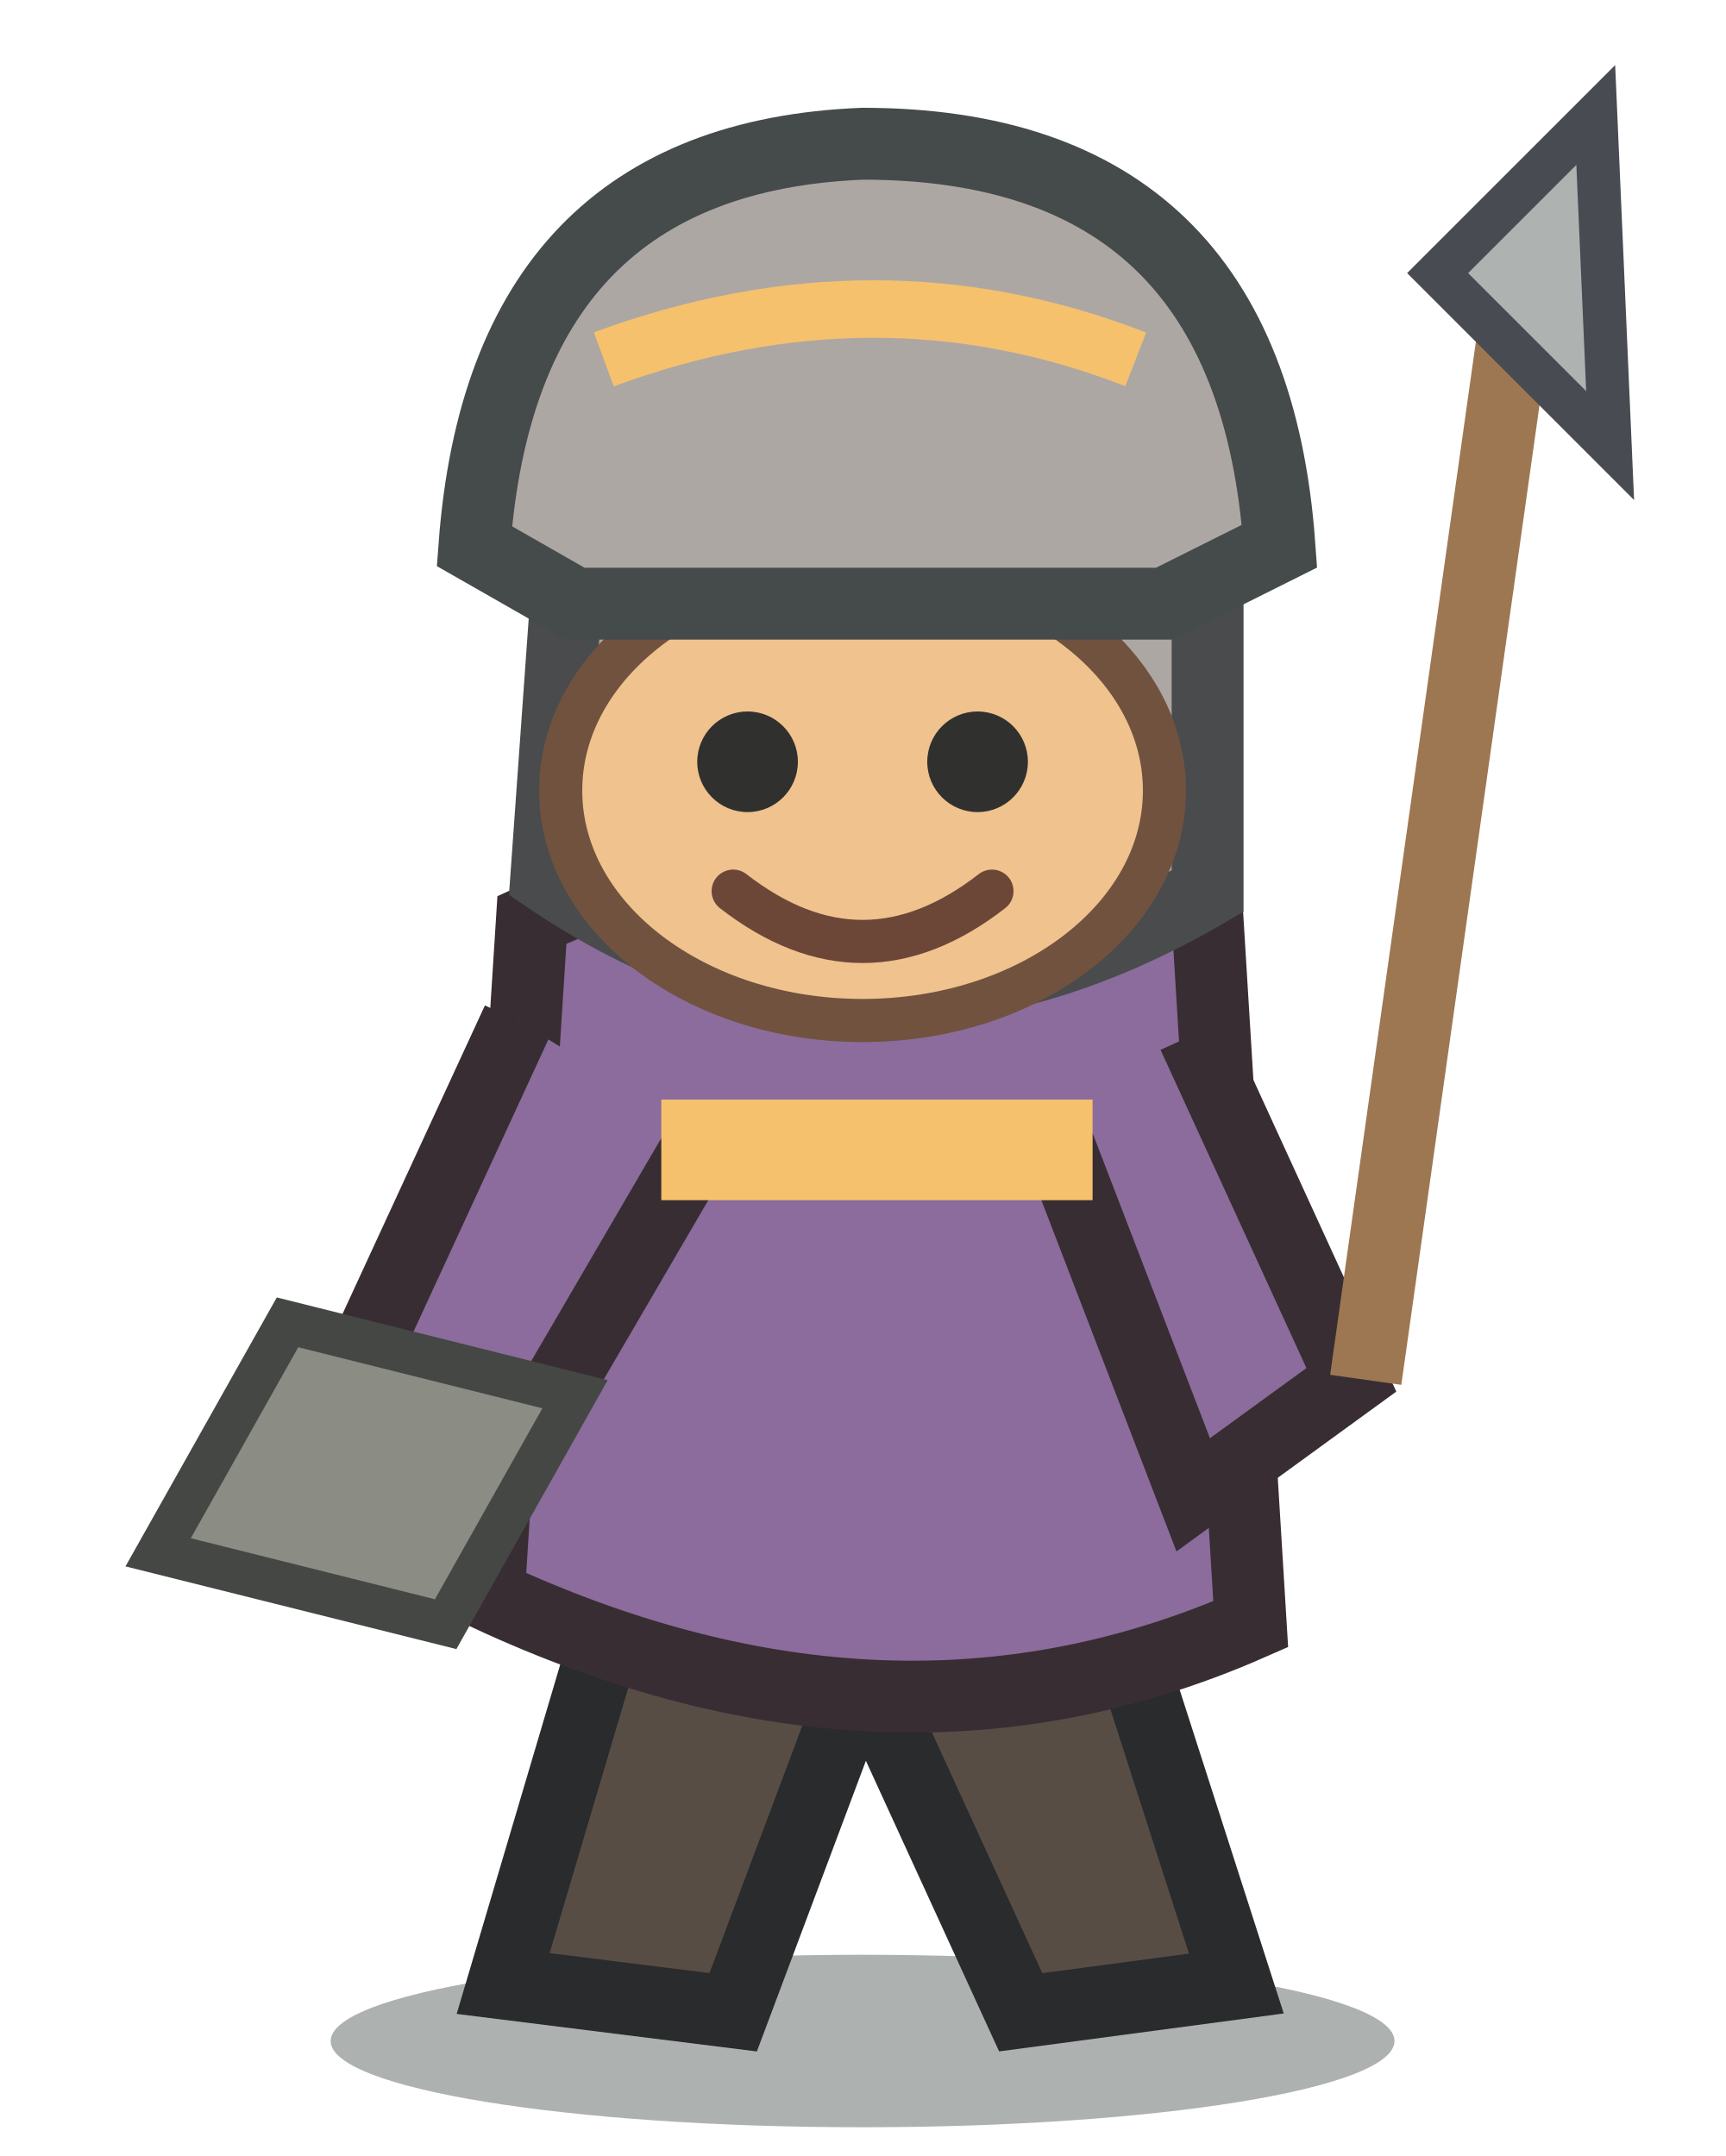
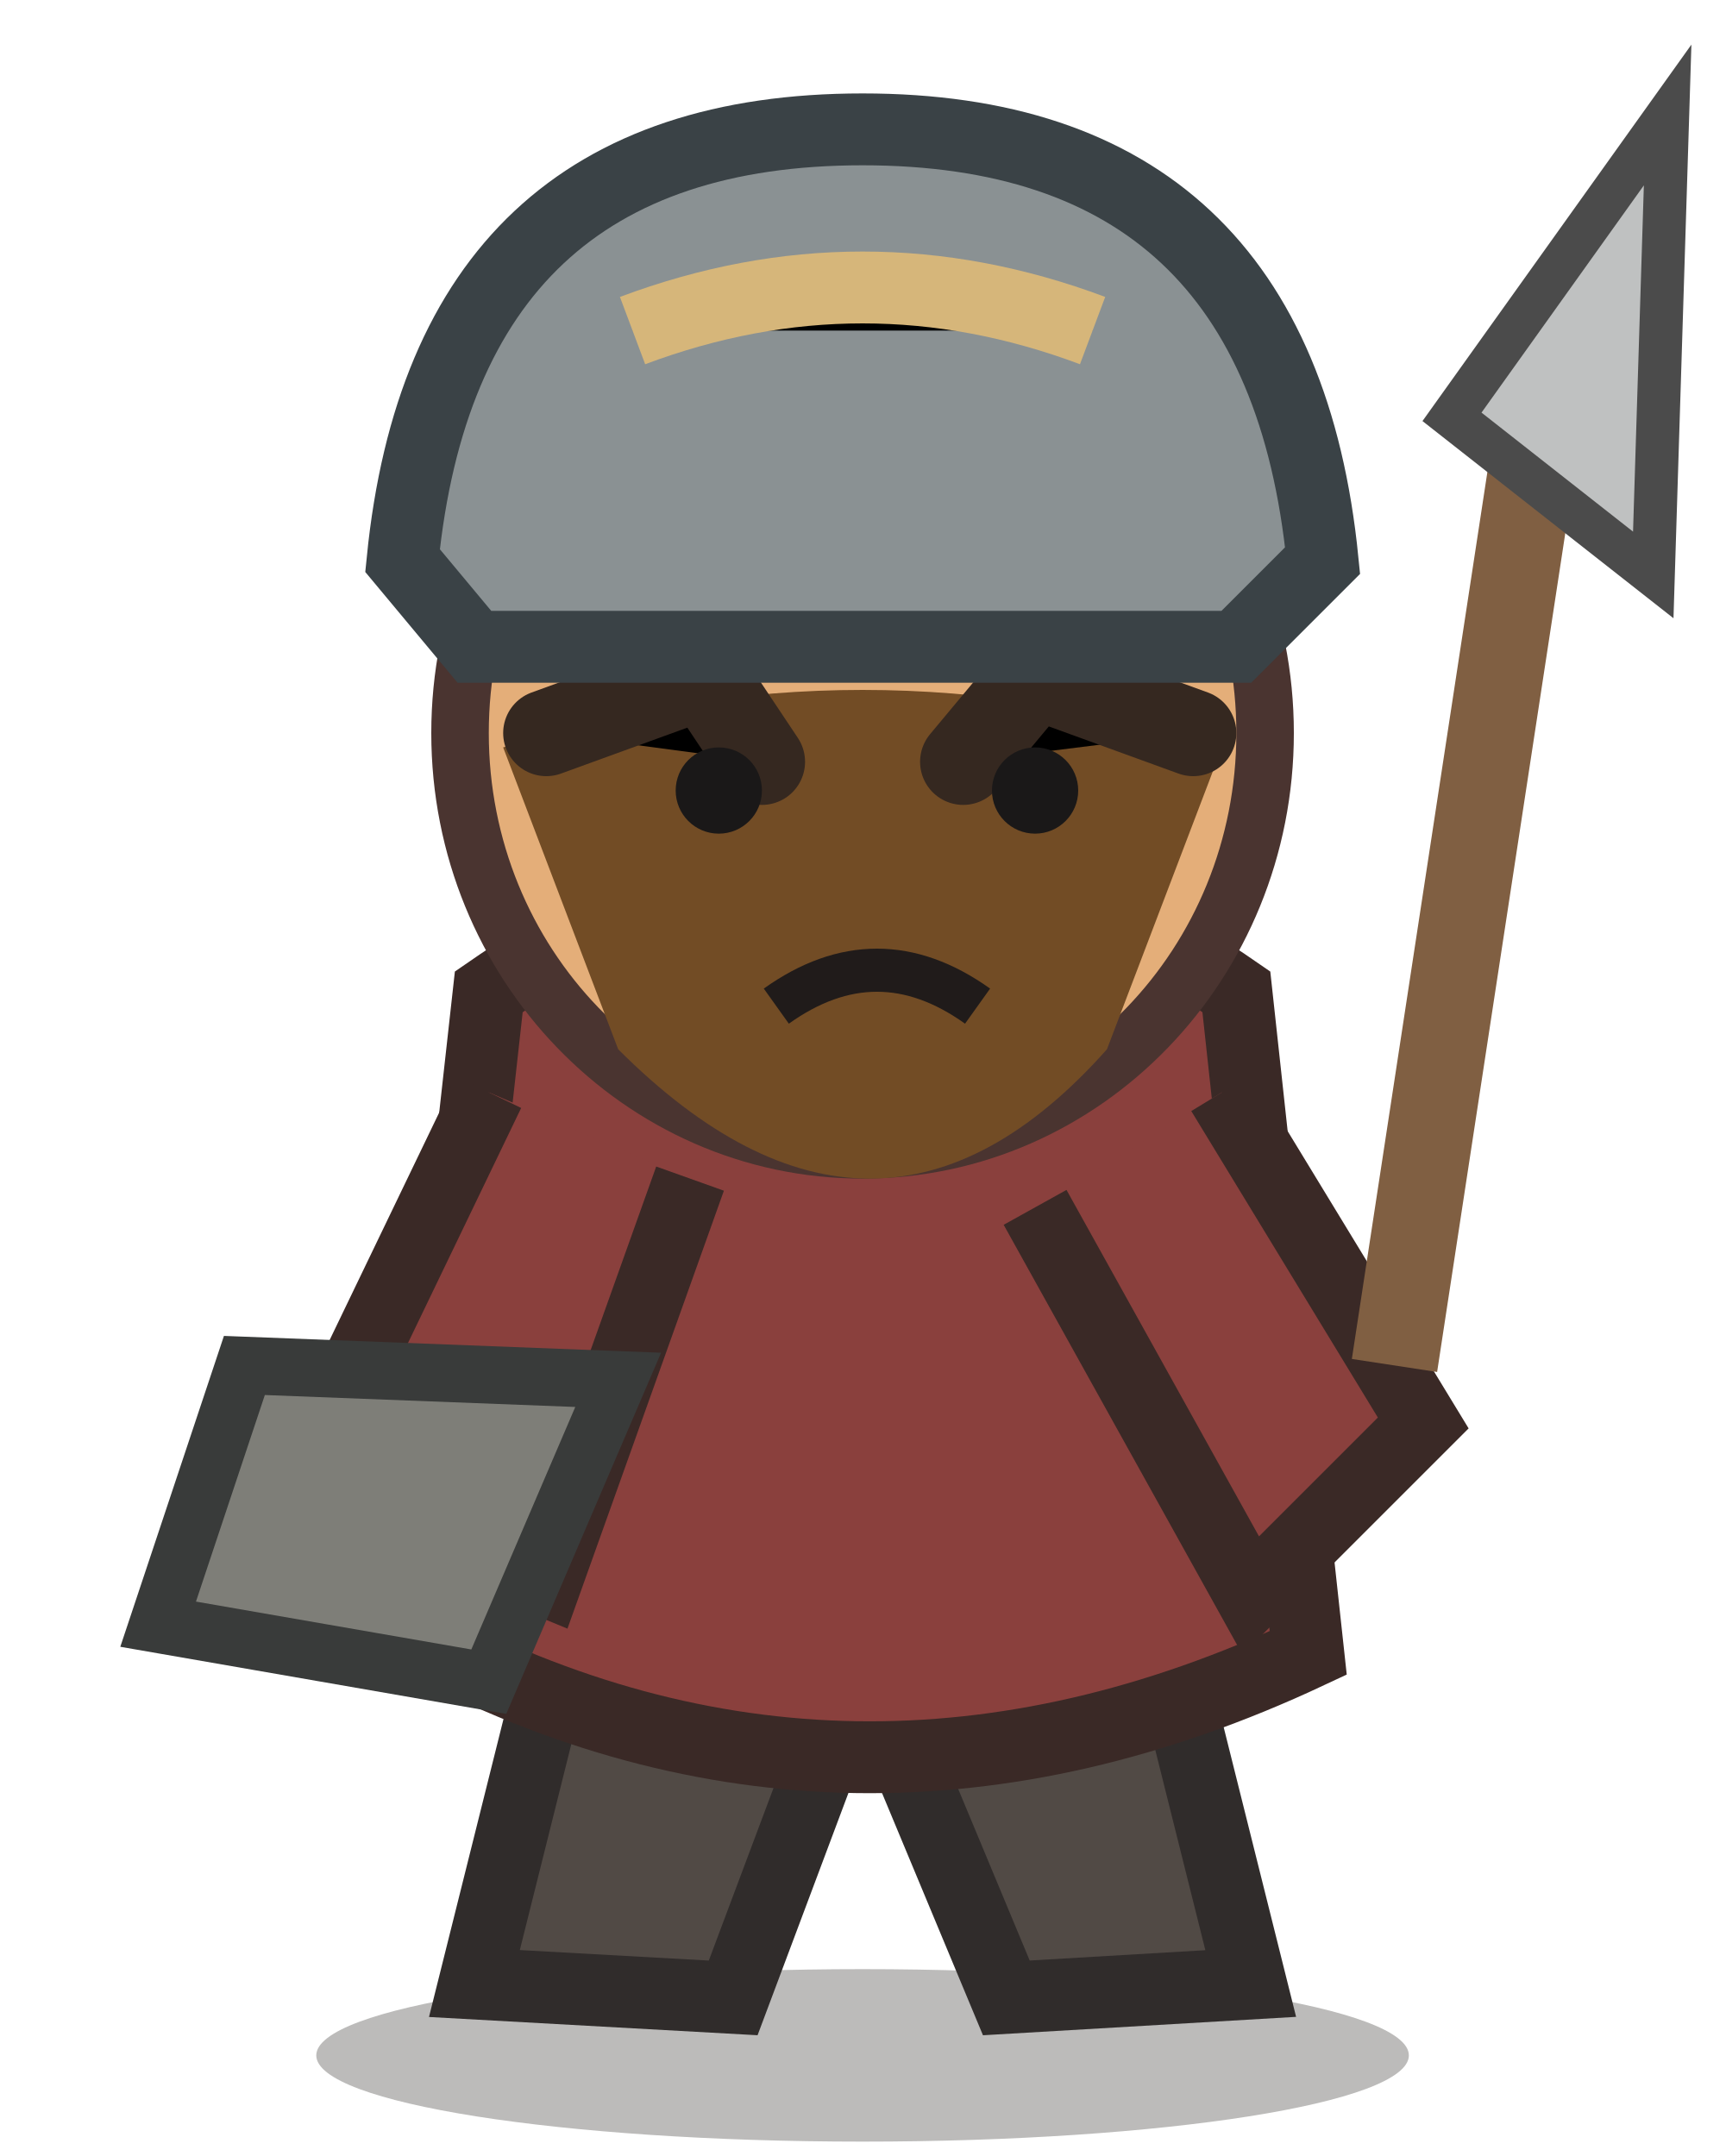
<svg xmlns="http://www.w3.org/2000/svg" viewBox="0 0 120 150">
-   <ellipse cx="60" cy="142" rx="37" ry="6" fill="#15201a" opacity=".35" />
-   <path d="M43 111 35 138 51 140 60 116 71 140 86 138 77 110" fill="#584d45" stroke="#292b2d" stroke-width="5" />
-   <path d="M37 64 Q61 53 84 64 L87 113 Q62 124 34 111Z" fill="#8b6c9c" stroke="#382d32" stroke-width="5" />
-   <path d="M36 71 24 97 35 103 49 79 M83 72 94 96 83 104 73 78" fill="#8b6c9c" stroke="#382d32" stroke-width="5" />
-   <path d="M95 96 106 18" stroke="#9d7752" stroke-width="5" />
-   <path d="M100 19 111 8 112 31Z" fill="#aeb2b1" stroke="#484b51" stroke-width="3" />
-   <path d="M40 33 Q40 15 60 13 Q83 13 84 35 L84 62 Q60 76 38 61Z" fill="#ada7a4" stroke="#494b4d" stroke-width="5" />
-   <ellipse cx="60" cy="55" rx="21" ry="16" fill="#efc28e" stroke="#70523f" stroke-width="3" />
-   <circle cx="52" cy="53" r="3.5" fill="#30302e" />
-   <circle cx="68" cy="53" r="3.5" fill="#30302e" />
-   <path d="M51 62 Q60 69 69 62" fill="none" stroke="#6c4637" stroke-width="3" stroke-linecap="round" />
-   <path d="M33 38 Q35 11 60 10 Q87 10 89 38 L81 42 40 42Z" fill="#ada7a4" stroke="#454a4b" stroke-width="5" />
-   <path d="M42 25 Q61 18 79 25" fill="none" stroke="#f6c16d" stroke-width="4" />
-   <path d="M46 80 76 80" stroke="#f6c16d" stroke-width="7" />
-   <path d="M20 92 11 108 31 113 40 97Z" fill="#8b8c83" stroke="#444744" stroke-width="3" />
+   <ellipse cx="60" cy="143" rx="38" ry="6" fill="#1d1b16" opacity=".3" />
+   <path d="M40 110 33 138 51 139 60 115 70 139 87 138 80 110" fill="#514a45" stroke="#302c2b" stroke-width="5" />
+   <path d="M34 69 Q60 51 86 69 L91 115 Q59 130 29 114Z" fill="#8a403d" stroke="#3a2926" stroke-width="5" />
+   <path d="M34 76 21 103 38 110 48 82M85 76 99 99 87 111 72 84" fill="#8a403d" stroke="#3a2926" stroke-width="5" />
+   <path d="M97 95 108 23" stroke="#805f42" stroke-width="6" />
+   <path d="M101 29 116 8 115 40Z" fill="#bfc1c1" stroke="#4b4b4b" stroke-width="3" />
+   <ellipse cx="60" cy="51" rx="28" ry="29" fill="#e4ae79" stroke="#4a3430" stroke-width="4" />
+   <path d="M35 52 Q60 44 85 52 L77 73 Q61 91 43 73Z" fill="#724c25" />
+   <path d="M38 51 49 47 53 53M67 53 72 47 83 51" stroke="#352820" stroke-width="6" stroke-linecap="round" />
+   <circle cx="50" cy="55" r="3" fill="#1a1818" />
+   <circle cx="72" cy="55" r="3" fill="#1a1818" />
+   <path d="M54 70 Q61 65 68 70" stroke="#201b1a" stroke-width="3" fill="none" />
+   <path d="M28 39 Q31 9 60 9 Q89 9 92 39 L86 45 33 45Z" fill="#8a9193" stroke="#3a4246" stroke-width="5" />
+   <path d="M44 23 Q60 17 76 23" stroke="#d6b67a" stroke-width="5" />
+   <path d="M17 95 11 113 34 117 43 96Z" fill="#7e7e78" stroke="#393b3a" stroke-width="4" />
</svg>
